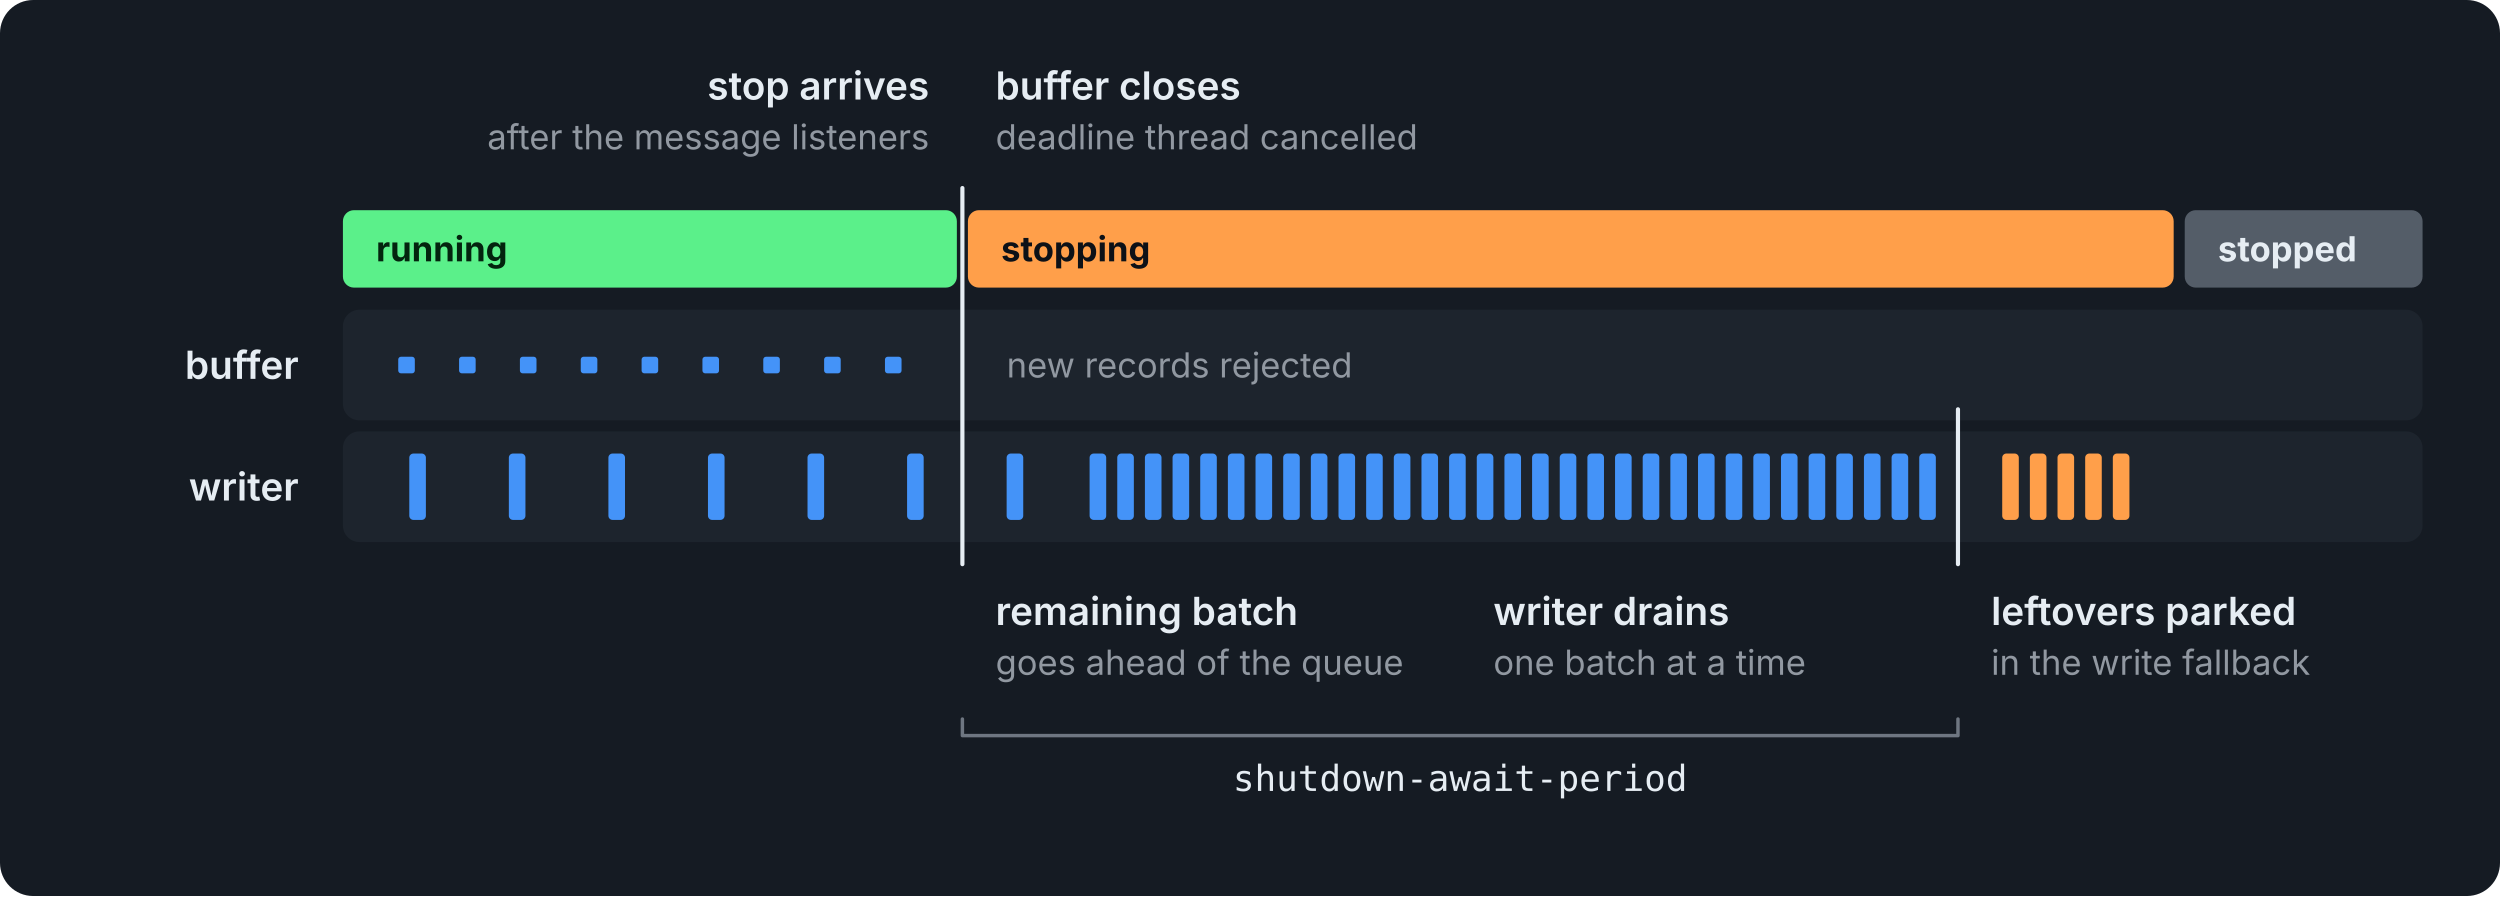
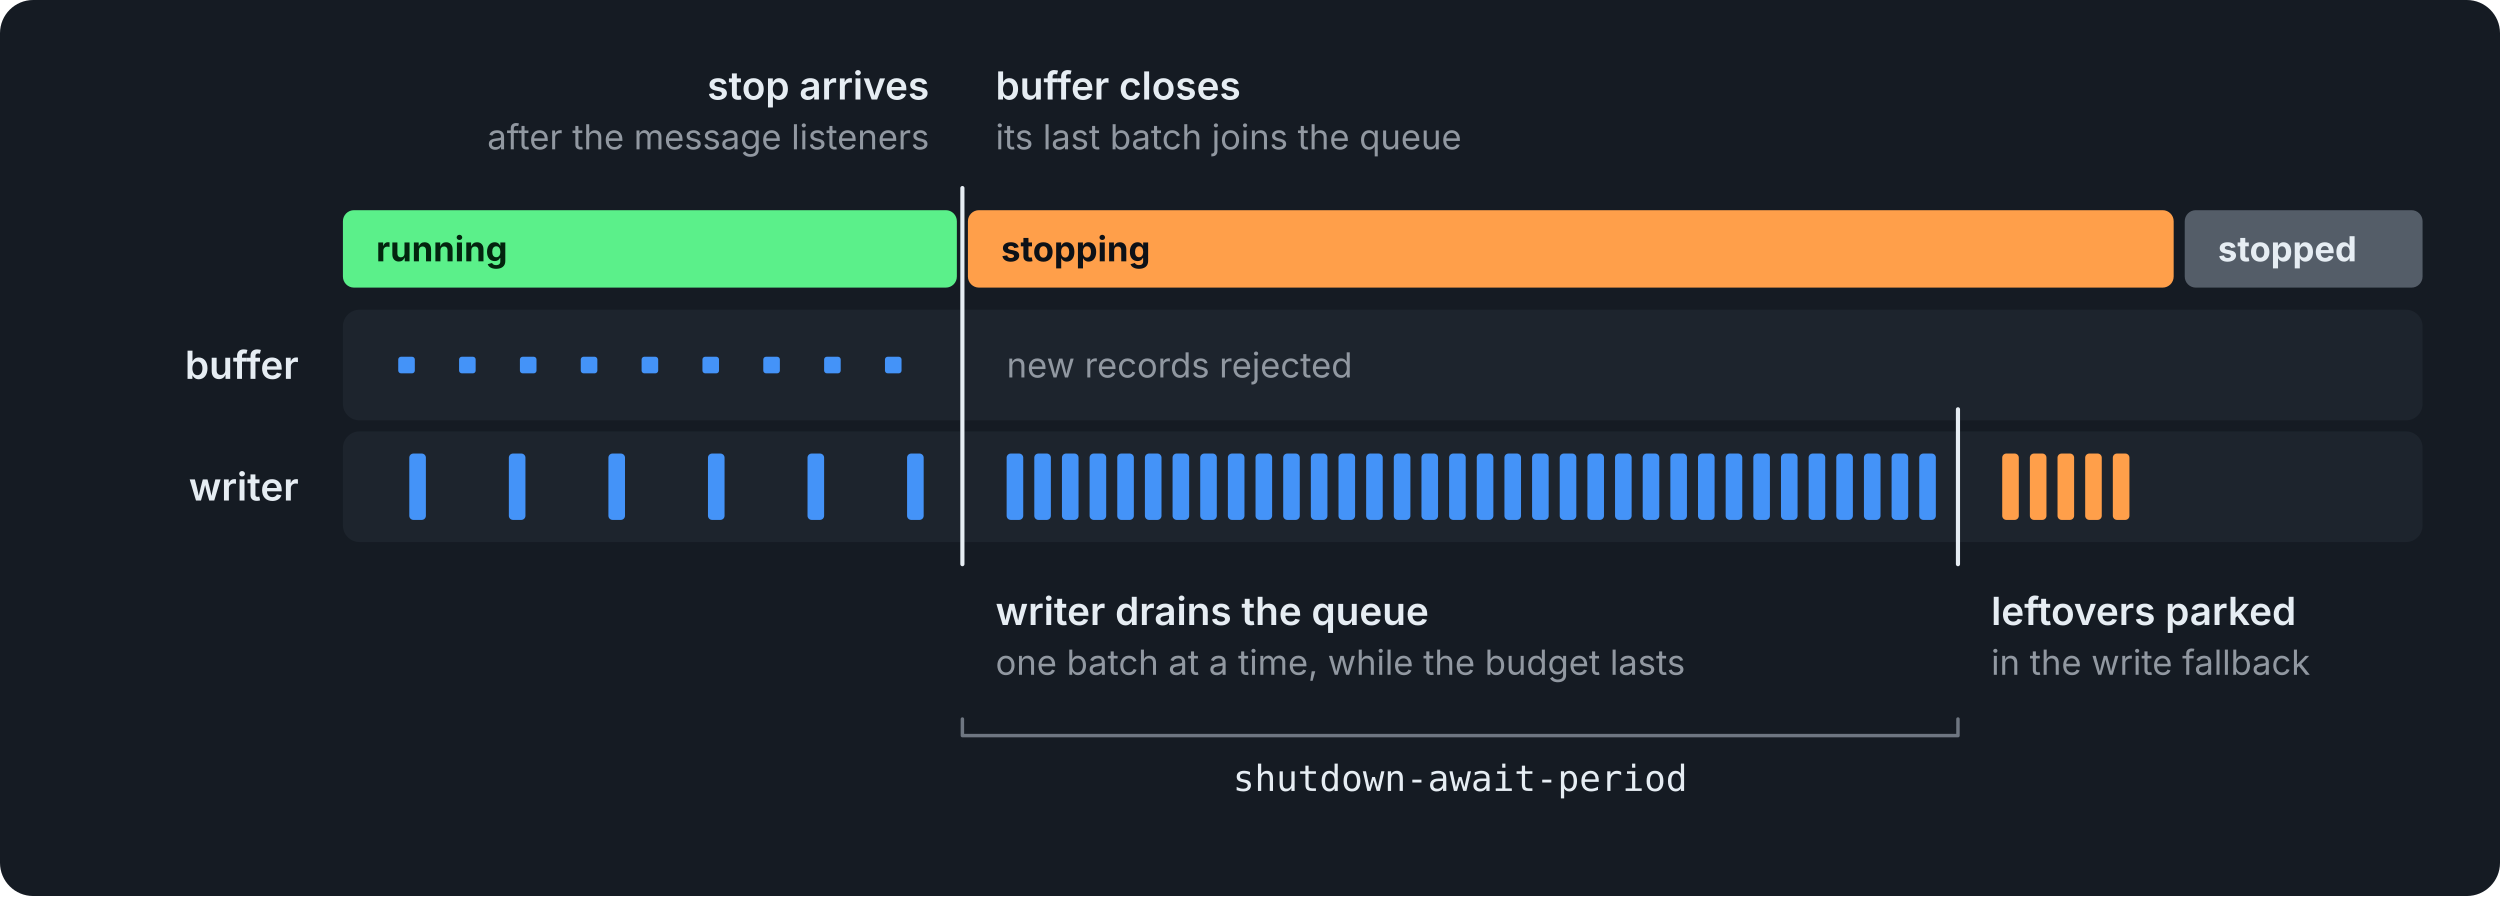
<svg xmlns="http://www.w3.org/2000/svg" viewBox="0 0 904 324" width="904" height="324" role="img">
  <rect width="904" height="324" rx="12" fill="#151B23" />
  <g transform="translate(12,12)">
    <rect x="112.0" y="64.0" width="222.0" height="28.0" rx="4" fill="#5BF08A" />
    <text x="124.0" y="82.5" font-family="-apple-system, BlinkMacSystemFont, 'Segoe UI', Inter, Helvetica, Arial, sans-serif" font-size="12.5" font-weight="650" fill="#03240E" text-anchor="start">running</text>
    <rect x="338.0" y="64.0" width="436.0" height="28.0" rx="4" fill="#FF9F4A" />
    <text x="350.0" y="82.5" font-family="-apple-system, BlinkMacSystemFont, 'Segoe UI', Inter, Helvetica, Arial, sans-serif" font-size="12.5" font-weight="650" fill="#0D1117" text-anchor="start">stopping</text>
    <rect x="778.0" y="64.0" width="86.0" height="28.0" rx="4" fill="#545D68" />
    <text x="790.0" y="82.5" font-family="-apple-system, BlinkMacSystemFont, 'Segoe UI', Inter, Helvetica, Arial, sans-serif" font-size="12.5" font-weight="650" fill="#E6EDF3" text-anchor="start">stopped</text>
    <text x="96.0" y="125.0" font-family="-apple-system, BlinkMacSystemFont, 'Segoe UI', Inter, Helvetica, Arial, sans-serif" font-size="14" font-weight="600" fill="#E6EDF3" text-anchor="end">buffer</text>
    <text x="96.0" y="169.0" font-family="-apple-system, BlinkMacSystemFont, 'Segoe UI', Inter, Helvetica, Arial, sans-serif" font-size="14" font-weight="600" fill="#E6EDF3" text-anchor="end">writer</text>
    <rect x="112.0" y="100.0" width="752.0" height="40.0" rx="6" fill="#1D242D" />
    <rect x="112.0" y="144.0" width="752.0" height="40.0" rx="6" fill="#1D242D" />
    <rect x="132.0" y="117.0" width="6.0" height="6.0" rx="1" fill="#4493F8" />
    <rect x="154.0" y="117.0" width="6.0" height="6.0" rx="1" fill="#4493F8" />
    <rect x="176.0" y="117.0" width="6.0" height="6.0" rx="1" fill="#4493F8" />
    <rect x="198.0" y="117.0" width="6.0" height="6.0" rx="1" fill="#4493F8" />
    <rect x="220.0" y="117.0" width="6.0" height="6.0" rx="1" fill="#4493F8" />
    <rect x="242.0" y="117.0" width="6.0" height="6.0" rx="1" fill="#4493F8" />
    <rect x="264.0" y="117.0" width="6.0" height="6.0" rx="1" fill="#4493F8" />
    <rect x="286.0" y="117.0" width="6.0" height="6.0" rx="1" fill="#4493F8" />
    <rect x="308.0" y="117.0" width="6.0" height="6.0" rx="1" fill="#4493F8" />
    <text x="352.0" y="124.5" font-family="-apple-system, BlinkMacSystemFont, 'Segoe UI', Inter, Helvetica, Arial, sans-serif" font-size="12.5" font-weight="400" fill="#9198A1" text-anchor="start">new records rejected</text>
    <rect x="136.0" y="152.0" width="6.0" height="24.0" rx="1.5" fill="#4493F8" />
    <rect x="172.0" y="152.0" width="6.0" height="24.0" rx="1.5" fill="#4493F8" />
    <rect x="208.0" y="152.0" width="6.0" height="24.0" rx="1.5" fill="#4493F8" />
    <rect x="244.0" y="152.0" width="6.0" height="24.0" rx="1.5" fill="#4493F8" />
    <rect x="280.0" y="152.0" width="6.0" height="24.0" rx="1.5" fill="#4493F8" />
    <rect x="316.0" y="152.0" width="6.0" height="24.0" rx="1.5" fill="#4493F8" />
    <rect x="352.0" y="152.0" width="6.0" height="24.0" rx="1.5" fill="#4493F8" />
+     <rect x="362.0" y="152.0" width="6.0" height="24.0" rx="1.5" fill="#4493F8" />
+     <rect x="372.0" y="152.0" width="6.0" height="24.0" rx="1.5" fill="#4493F8" />
    <rect x="382.0" y="152.0" width="6.0" height="24.0" rx="1.5" fill="#4493F8" />
    <rect x="392.0" y="152.0" width="6.0" height="24.0" rx="1.5" fill="#4493F8" />
    <rect x="402.0" y="152.0" width="6.0" height="24.0" rx="1.5" fill="#4493F8" />
    <rect x="412.0" y="152.0" width="6.0" height="24.0" rx="1.5" fill="#4493F8" />
    <rect x="422.0" y="152.0" width="6.0" height="24.0" rx="1.5" fill="#4493F8" />
    <rect x="432.0" y="152.0" width="6.0" height="24.0" rx="1.5" fill="#4493F8" />
    <rect x="442.0" y="152.0" width="6.0" height="24.0" rx="1.5" fill="#4493F8" />
    <rect x="452.0" y="152.0" width="6.0" height="24.0" rx="1.5" fill="#4493F8" />
    <rect x="462.0" y="152.0" width="6.0" height="24.0" rx="1.5" fill="#4493F8" />
    <rect x="472.0" y="152.0" width="6.0" height="24.0" rx="1.5" fill="#4493F8" />
    <rect x="482.0" y="152.0" width="6.0" height="24.0" rx="1.5" fill="#4493F8" />
    <rect x="492.0" y="152.0" width="6.0" height="24.0" rx="1.5" fill="#4493F8" />
    <rect x="502.0" y="152.0" width="6.0" height="24.0" rx="1.5" fill="#4493F8" />
    <rect x="512.0" y="152.0" width="6.0" height="24.0" rx="1.5" fill="#4493F8" />
    <rect x="522.0" y="152.0" width="6.0" height="24.0" rx="1.5" fill="#4493F8" />
    <rect x="532.0" y="152.0" width="6.0" height="24.0" rx="1.5" fill="#4493F8" />
    <rect x="542.0" y="152.0" width="6.0" height="24.0" rx="1.5" fill="#4493F8" />
    <rect x="552.0" y="152.0" width="6.0" height="24.0" rx="1.5" fill="#4493F8" />
    <rect x="562.0" y="152.0" width="6.0" height="24.0" rx="1.5" fill="#4493F8" />
    <rect x="572.0" y="152.0" width="6.0" height="24.0" rx="1.5" fill="#4493F8" />
    <rect x="582.0" y="152.0" width="6.0" height="24.0" rx="1.5" fill="#4493F8" />
    <rect x="592.0" y="152.0" width="6.0" height="24.0" rx="1.5" fill="#4493F8" />
    <rect x="602.0" y="152.0" width="6.0" height="24.0" rx="1.5" fill="#4493F8" />
    <rect x="612.0" y="152.0" width="6.0" height="24.0" rx="1.5" fill="#4493F8" />
    <rect x="622.0" y="152.0" width="6.0" height="24.0" rx="1.5" fill="#4493F8" />
    <rect x="632.0" y="152.0" width="6.0" height="24.0" rx="1.5" fill="#4493F8" />
    <rect x="642.0" y="152.0" width="6.0" height="24.0" rx="1.5" fill="#4493F8" />
    <rect x="652.0" y="152.0" width="6.0" height="24.0" rx="1.5" fill="#4493F8" />
    <rect x="662.0" y="152.0" width="6.0" height="24.0" rx="1.5" fill="#4493F8" />
    <rect x="672.0" y="152.0" width="6.0" height="24.0" rx="1.5" fill="#4493F8" />
    <rect x="682.0" y="152.0" width="6.0" height="24.0" rx="1.5" fill="#4493F8" />
    <rect x="712.0" y="152.0" width="6.0" height="24.0" rx="1.5" fill="#FF9F4A" />
    <rect x="722.0" y="152.0" width="6.0" height="24.0" rx="1.5" fill="#FF9F4A" />
    <rect x="732.0" y="152.0" width="6.0" height="24.0" rx="1.5" fill="#FF9F4A" />
    <rect x="742.0" y="152.0" width="6.0" height="24.0" rx="1.5" fill="#FF9F4A" />
    <rect x="752.0" y="152.0" width="6.0" height="24.0" rx="1.5" fill="#FF9F4A" />
    <path d="M336,56 L336,192" stroke="#E6EDF3" stroke-width="1.5" fill="none" stroke-linecap="round" stroke-linejoin="round" />
    <path d="M696,136 L696,192" stroke="#E6EDF3" stroke-width="1.5" fill="none" stroke-linecap="round" stroke-linejoin="round" />
    <text x="324.0" y="24.0" font-family="-apple-system, BlinkMacSystemFont, 'Segoe UI', Inter, Helvetica, Arial, sans-serif" font-size="14" font-weight="600" fill="#E6EDF3" text-anchor="end">stop arrives</text>
    <text x="324.0" y="42.0" font-family="-apple-system, BlinkMacSystemFont, 'Segoe UI', Inter, Helvetica, Arial, sans-serif" font-size="12.5" font-weight="400" fill="#9198A1" text-anchor="end">after the message listeners</text>
    <text x="348.0" y="24.0" font-family="-apple-system, BlinkMacSystemFont, 'Segoe UI', Inter, Helvetica, Arial, sans-serif" font-size="14" font-weight="600" fill="#E6EDF3" text-anchor="start">buffer closes</text>
-     <text x="348.0" y="42.0" font-family="-apple-system, BlinkMacSystemFont, 'Segoe UI', Inter, Helvetica, Arial, sans-serif" font-size="12.5" font-weight="400" fill="#9198A1" text-anchor="start">deadline thread cancelled</text>
-     <text x="348.0" y="214.0" font-family="-apple-system, BlinkMacSystemFont, 'Segoe UI', Inter, Helvetica, Arial, sans-serif" font-size="14" font-weight="600" fill="#E6EDF3" text-anchor="start">remaining batch</text>
-     <text x="348.0" y="232.0" font-family="-apple-system, BlinkMacSystemFont, 'Segoe UI', Inter, Helvetica, Arial, sans-serif" font-size="12.5" font-weight="400" fill="#9198A1" text-anchor="start">goes ahead of the queue</text>
-     <text x="528.0" y="214.0" font-family="-apple-system, BlinkMacSystemFont, 'Segoe UI', Inter, Helvetica, Arial, sans-serif" font-size="14" font-weight="600" fill="#E6EDF3" text-anchor="start">writer drains</text>
-     <text x="528.0" y="232.0" font-family="-apple-system, BlinkMacSystemFont, 'Segoe UI', Inter, Helvetica, Arial, sans-serif" font-size="12.5" font-weight="400" fill="#9198A1" text-anchor="start">one batch at a time</text>
+     <text x="348.0" y="42.0" font-family="-apple-system, BlinkMacSystemFont, 'Segoe UI', Inter, Helvetica, Arial, sans-serif" font-size="12.5" font-weight="400" fill="#9198A1" text-anchor="start">its last batch joins the queue</text>
+     <text x="348.0" y="214.0" font-family="-apple-system, BlinkMacSystemFont, 'Segoe UI', Inter, Helvetica, Arial, sans-serif" font-size="14" font-weight="600" fill="#E6EDF3" text-anchor="start">writer drains the queue</text>
+     <text x="348.0" y="232.0" font-family="-apple-system, BlinkMacSystemFont, 'Segoe UI', Inter, Helvetica, Arial, sans-serif" font-size="12.5" font-weight="400" fill="#9198A1" text-anchor="start">one batch at a time, while the budget lasts</text>
    <text x="708.0" y="214.0" font-family="-apple-system, BlinkMacSystemFont, 'Segoe UI', Inter, Helvetica, Arial, sans-serif" font-size="14" font-weight="600" fill="#E6EDF3" text-anchor="start">leftovers parked</text>
    <text x="708.0" y="232.0" font-family="-apple-system, BlinkMacSystemFont, 'Segoe UI', Inter, Helvetica, Arial, sans-serif" font-size="12.5" font-weight="400" fill="#9198A1" text-anchor="start">in the write fallback</text>
    <path d="M336,248 L336,254 L696,254 L696,248" stroke="#6E7681" stroke-width="1.25" fill="none" stroke-linecap="round" stroke-linejoin="round" />
    <text x="516.0" y="274.0" font-family="ui-monospace, SFMono-Regular, 'SF Mono', Menlo, Consolas, monospace" font-size="13" font-weight="400" fill="#E6EDF3" text-anchor="middle">shutdown-await-period</text>
  </g>
</svg>
